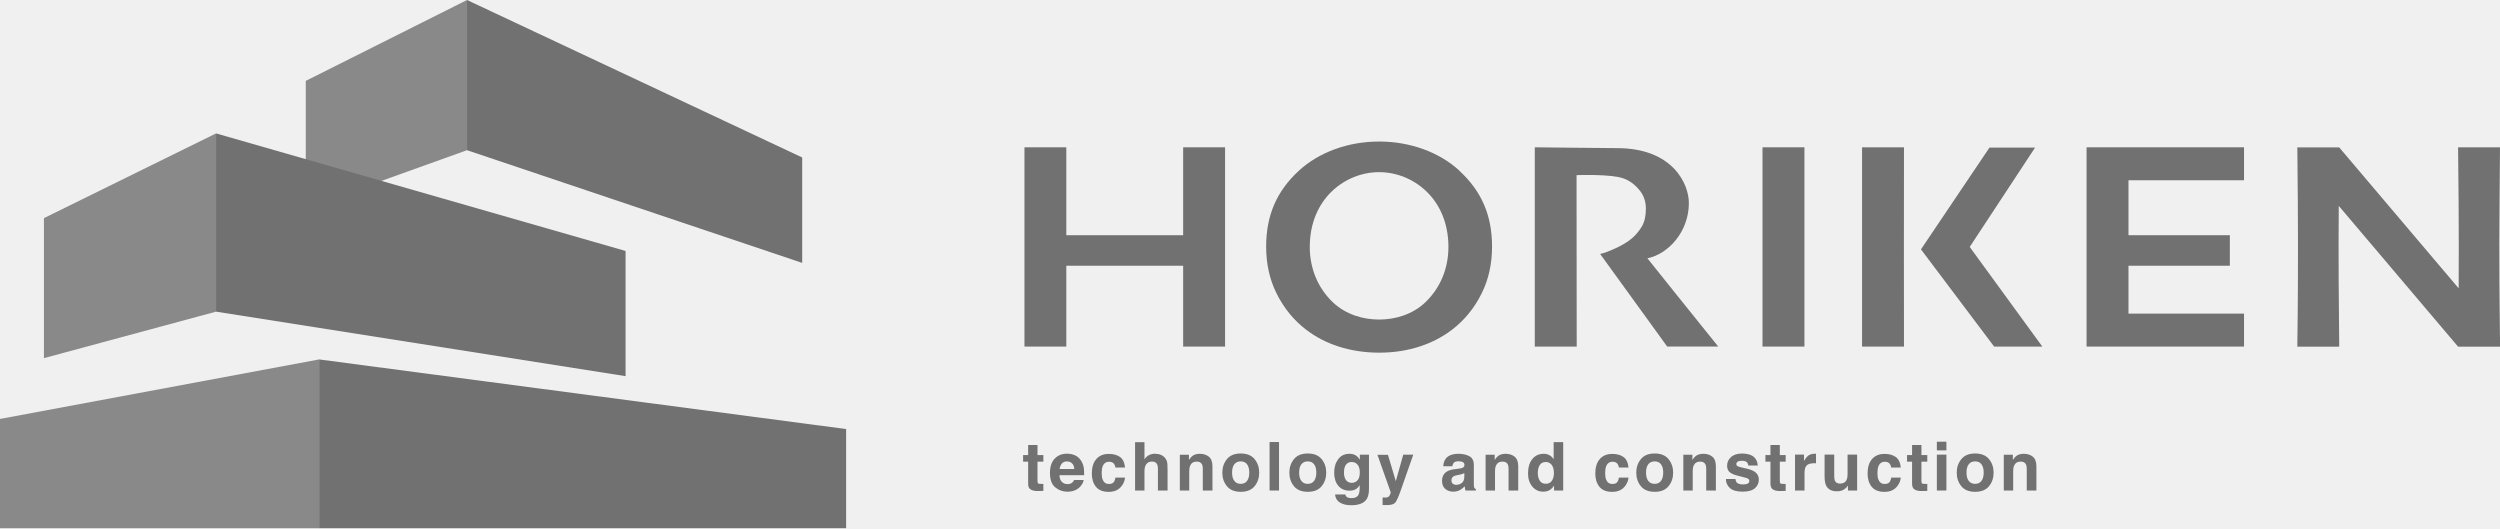
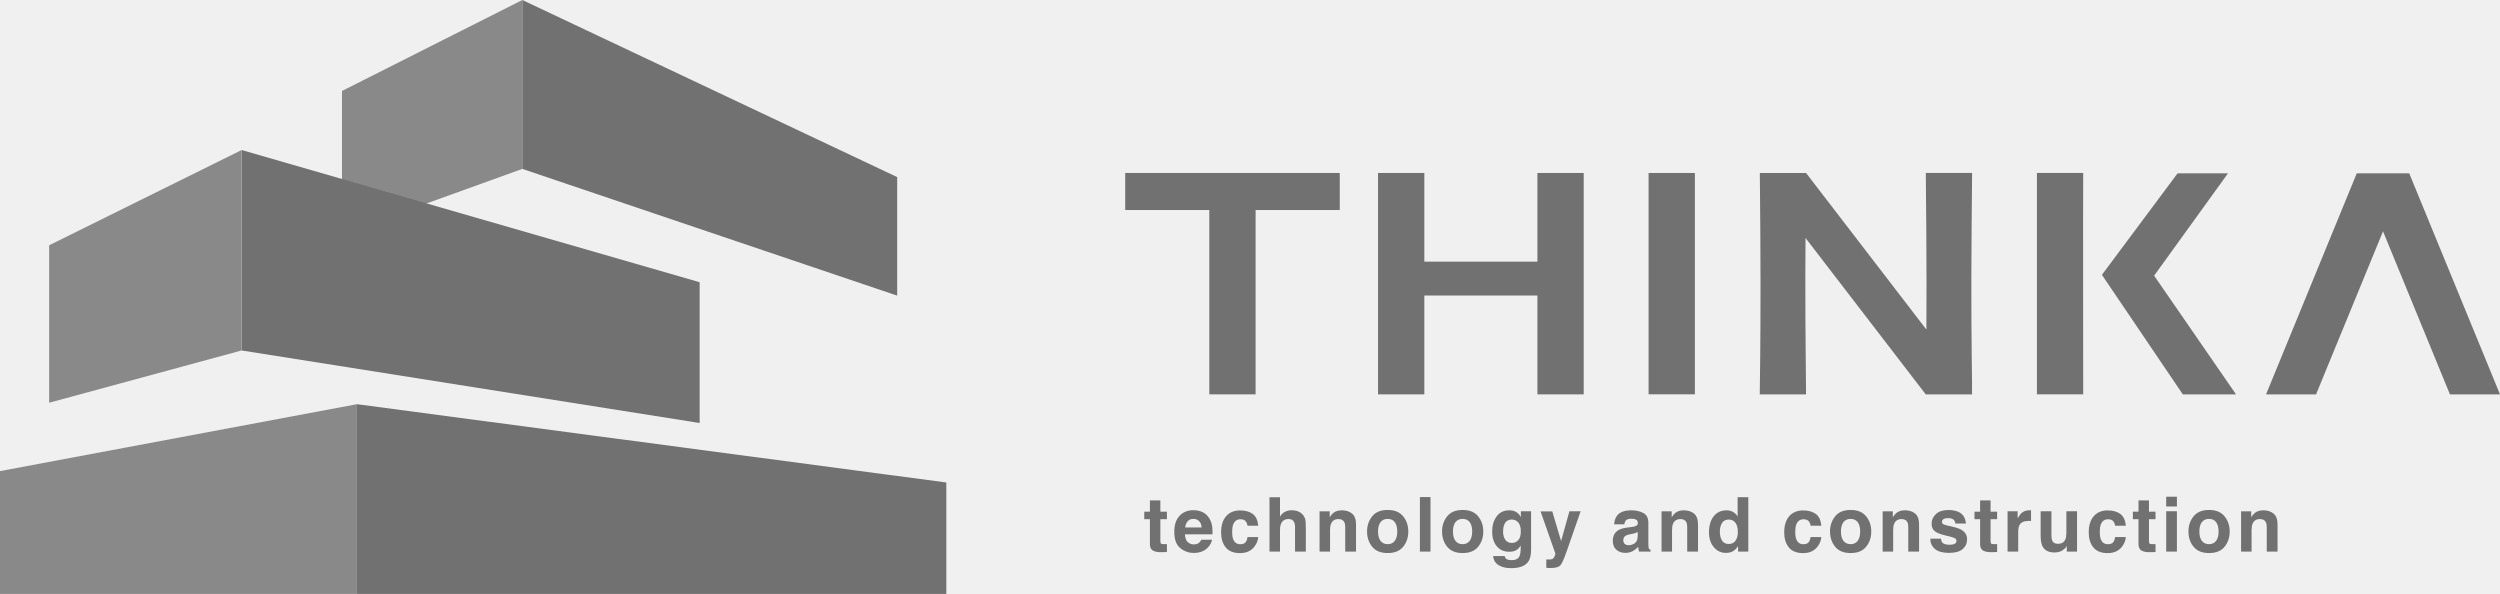
- <svg xmlns="http://www.w3.org/2000/svg" width="213" height="45" viewBox="0 0 213 45" fill="none">
-   <g clip-path="url(#clip0_662_50811)">
-     <path d="M153.737 29.528H150.166V12.55H153.737V29.528Z" fill="#727171" />
-     <path d="M191.191 15.358V12.55H181.347H178.267H177.776V29.528H178.267H181.347H191.191V26.72H181.347V22.641H189.983V20.04H181.347V15.358H191.191Z" fill="#727171" />
-     <path d="M100.805 12.55V20.04H90.85V12.55H87.284V29.528H90.85V22.641H100.805V29.528H104.376V12.55H100.805Z" fill="#727171" />
-     <path d="M124.349 14.548C122.632 12.964 120.137 12.058 117.504 12.058C114.871 12.058 112.376 12.964 110.659 14.548C108.761 16.3 107.876 18.359 107.876 21.021C107.876 22.456 108.164 23.776 108.734 24.942C110.097 27.737 112.345 28.969 113.991 29.506C115.075 29.862 116.247 30.043 117.477 30.047H117.499H117.522C118.752 30.047 119.924 29.862 121.008 29.506C122.654 28.965 124.902 27.737 126.265 24.942C126.835 23.776 127.123 22.456 127.123 21.021C127.123 18.359 126.238 16.3 124.34 14.548H124.349ZM121.442 25.756C120.336 26.804 118.862 27.226 117.504 27.226C116.141 27.226 114.668 26.804 113.562 25.756C112.292 24.551 111.593 22.879 111.593 21.044C111.593 16.903 114.637 14.667 117.499 14.667C120.362 14.667 123.406 16.903 123.406 21.044C123.406 22.879 122.707 24.551 121.437 25.756H121.442Z" fill="#727171" />
-     <path d="M140.357 22.007C142.149 21.646 143.892 19.736 143.892 17.294C143.892 15.701 142.552 12.621 137.773 12.621C136.844 12.621 130.964 12.55 130.764 12.55V29.528H134.335L134.322 14.922C134.424 14.922 137.251 14.812 138.33 15.204C138.915 15.415 139.379 15.811 139.72 16.247C140.06 16.682 140.229 17.189 140.229 17.774C140.229 18.39 140.118 18.892 139.897 19.274C139.676 19.657 139.388 20.005 139.038 20.308C138.671 20.612 138.211 20.894 137.662 21.145C137.114 21.4 136.671 21.563 136.331 21.637L142.043 29.523H146.392C144.87 27.653 140.357 22.003 140.357 22.003V22.007Z" fill="#727171" />
-     <path d="M162.219 12.55H158.648V29.528H162.219C162.219 29.528 162.201 13.804 162.219 12.55Z" fill="#727171" />
-     <path d="M174.006 29.528L167.82 21.039L173.387 12.577H169.502L163.666 21.246L169.9 29.528H174.006Z" fill="#727171" />
-     <path d="M212.995 28.705C212.995 28.067 212.982 27.292 212.969 26.377C212.951 25.021 212.942 23.103 212.942 20.63C212.942 19.53 212.951 18.205 212.965 16.656C212.978 15.107 212.991 13.738 213 12.555H209.429C209.447 14.178 209.465 15.754 209.474 17.285C209.482 18.817 209.487 20.066 209.487 21.039C209.487 22.381 209.487 23.556 209.478 24.564L199.301 12.559H195.731C195.731 12.832 195.735 13.105 195.74 13.378H195.731L195.74 13.391C195.753 14.724 195.766 16.022 195.775 17.29C195.784 18.821 195.788 20.071 195.788 21.043C195.788 23.428 195.779 25.281 195.766 26.614C195.753 27.943 195.74 28.92 195.731 29.536H199.301C199.301 28.793 199.293 27.741 199.275 26.386C199.257 25.03 199.248 23.112 199.248 20.639C199.248 19.754 199.253 18.72 199.262 17.541L209.429 29.536H213C213 29.299 213 29.021 213 28.718L212.995 28.705Z" fill="#727171" />
-     <path d="M88.894 41.224V41.823L88.514 41.836C88.133 41.849 87.877 41.783 87.735 41.642C87.647 41.55 87.598 41.409 87.598 41.22V39.336H87.169V38.769H87.598V37.915H88.395V38.769H88.894V39.336H88.395V40.951C88.395 41.079 88.412 41.154 88.443 41.185C88.474 41.215 88.572 41.229 88.735 41.229C88.762 41.229 88.784 41.229 88.815 41.229C88.841 41.229 88.868 41.229 88.894 41.229V41.224Z" fill="#727171" />
-     <path d="M92.328 40.894C92.306 41.075 92.213 41.259 92.045 41.449C91.779 41.743 91.412 41.893 90.939 41.893C90.549 41.893 90.204 41.766 89.903 41.519C89.603 41.273 89.457 40.859 89.457 40.296C89.457 39.768 89.589 39.363 89.859 39.077C90.129 38.795 90.479 38.654 90.908 38.654C91.164 38.654 91.394 38.703 91.598 38.795C91.802 38.892 91.974 39.041 92.107 39.248C92.226 39.429 92.306 39.64 92.341 39.878C92.364 40.019 92.372 40.221 92.368 40.485H90.266C90.279 40.793 90.372 41.009 90.558 41.132C90.669 41.207 90.802 41.246 90.961 41.246C91.125 41.246 91.262 41.198 91.364 41.105C91.421 41.057 91.47 40.987 91.514 40.894H92.332H92.328ZM91.532 39.957C91.518 39.746 91.452 39.587 91.337 39.477C91.222 39.367 91.076 39.314 90.908 39.314C90.722 39.314 90.576 39.372 90.474 39.49C90.372 39.605 90.306 39.763 90.279 39.961H91.527L91.532 39.957Z" fill="#727171" />
-     <path d="M95.859 39.834H95.036C95.023 39.719 94.983 39.618 94.921 39.526C94.832 39.403 94.691 39.341 94.501 39.341C94.231 39.341 94.045 39.473 93.943 39.742C93.89 39.882 93.863 40.072 93.863 40.309C93.863 40.547 93.89 40.714 93.943 40.85C94.04 41.106 94.217 41.233 94.483 41.233C94.669 41.233 94.806 41.185 94.885 41.084C94.965 40.982 95.014 40.85 95.031 40.692H95.85C95.832 40.934 95.744 41.163 95.585 41.383C95.332 41.73 94.961 41.907 94.465 41.907C93.97 41.907 93.607 41.761 93.372 41.471C93.138 41.18 93.023 40.802 93.023 40.336C93.023 39.812 93.151 39.403 93.408 39.108C93.664 38.817 94.018 38.672 94.474 38.672C94.859 38.672 95.173 38.76 95.421 38.932C95.669 39.103 95.81 39.407 95.854 39.843L95.859 39.834Z" fill="#727171" />
-     <path d="M99.478 39.997V41.792H98.655V39.935C98.655 39.772 98.629 39.636 98.571 39.535C98.496 39.394 98.359 39.323 98.155 39.323C97.952 39.323 97.784 39.394 97.673 39.535C97.562 39.675 97.509 39.878 97.509 40.137V41.792H96.709V37.673H97.509V39.134C97.624 38.958 97.761 38.835 97.912 38.764C98.067 38.694 98.226 38.659 98.394 38.659C98.585 38.659 98.757 38.69 98.912 38.756C99.067 38.822 99.195 38.923 99.293 39.055C99.376 39.169 99.43 39.288 99.447 39.407C99.465 39.526 99.474 39.724 99.474 39.997H99.478Z" fill="#727171" />
-     <path d="M101.965 39.328C101.691 39.328 101.505 39.442 101.403 39.671C101.35 39.794 101.323 39.948 101.323 40.138V41.792H100.522V38.742H101.297V39.187C101.399 39.029 101.496 38.919 101.589 38.848C101.753 38.725 101.965 38.663 102.217 38.663C102.536 38.663 102.797 38.747 102.996 38.91C103.199 39.077 103.301 39.35 103.301 39.733V41.792H102.478V39.935C102.478 39.772 102.456 39.649 102.412 39.565C102.332 39.407 102.182 39.328 101.96 39.328H101.965Z" fill="#727171" />
-     <path d="M106.894 39.121C107.155 39.442 107.283 39.825 107.283 40.269C107.283 40.714 107.155 41.101 106.894 41.422C106.633 41.743 106.239 41.902 105.712 41.902C105.186 41.902 104.792 41.743 104.531 41.422C104.27 41.101 104.142 40.718 104.142 40.269C104.142 39.821 104.27 39.446 104.531 39.121C104.792 38.795 105.186 38.637 105.712 38.637C106.239 38.637 106.633 38.8 106.894 39.121ZM105.708 39.31C105.473 39.31 105.292 39.394 105.164 39.556C105.035 39.724 104.973 39.957 104.973 40.265C104.973 40.573 105.035 40.806 105.164 40.973C105.292 41.141 105.473 41.224 105.708 41.224C105.942 41.224 106.124 41.141 106.248 40.973C106.376 40.806 106.438 40.569 106.438 40.265C106.438 39.961 106.376 39.724 106.248 39.556C106.124 39.389 105.942 39.31 105.708 39.31Z" fill="#727171" />
-     <path d="M108.168 37.66H108.973V41.792H108.168V37.66Z" fill="#727171" />
-     <path d="M112.606 39.121C112.867 39.442 112.995 39.825 112.995 40.269C112.995 40.714 112.867 41.101 112.606 41.422C112.345 41.743 111.951 41.902 111.424 41.902C110.898 41.902 110.504 41.743 110.243 41.422C109.982 41.101 109.854 40.718 109.854 40.269C109.854 39.821 109.982 39.446 110.243 39.121C110.504 38.795 110.898 38.637 111.424 38.637C111.951 38.637 112.345 38.8 112.606 39.121ZM111.42 39.31C111.186 39.31 111.004 39.394 110.876 39.556C110.748 39.724 110.686 39.957 110.686 40.265C110.686 40.573 110.748 40.806 110.876 40.973C111.004 41.141 111.186 41.224 111.42 41.224C111.655 41.224 111.836 41.141 111.96 40.973C112.084 40.806 112.15 40.569 112.15 40.265C112.15 39.961 112.088 39.724 111.96 39.556C111.836 39.389 111.655 39.31 111.42 39.31Z" fill="#727171" />
-     <path d="M114.73 42.329C114.818 42.404 114.96 42.439 115.168 42.439C115.455 42.439 115.65 42.342 115.747 42.149C115.809 42.025 115.845 41.819 115.845 41.528V41.33C115.77 41.462 115.686 41.559 115.597 41.625C115.438 41.748 115.23 41.805 114.973 41.805C114.579 41.805 114.261 41.669 114.026 41.392C113.792 41.114 113.672 40.74 113.672 40.27C113.672 39.799 113.787 39.433 114.013 39.125C114.239 38.817 114.562 38.663 114.982 38.663C115.137 38.663 115.27 38.685 115.385 38.734C115.579 38.813 115.739 38.963 115.858 39.178V38.738H116.637V41.638C116.637 42.034 116.57 42.329 116.438 42.531C116.208 42.875 115.77 43.046 115.119 43.046C114.725 43.046 114.407 42.971 114.159 42.817C113.911 42.663 113.774 42.435 113.748 42.131H114.624C114.646 42.223 114.681 42.294 114.734 42.333L114.73 42.329ZM114.593 40.749C114.703 41.009 114.898 41.136 115.181 41.136C115.367 41.136 115.526 41.066 115.659 40.925C115.792 40.784 115.854 40.56 115.854 40.252C115.854 39.962 115.792 39.742 115.668 39.592C115.544 39.442 115.38 39.363 115.172 39.363C114.889 39.363 114.694 39.495 114.588 39.759C114.531 39.9 114.504 40.072 114.504 40.278C114.504 40.454 114.535 40.613 114.593 40.754V40.749Z" fill="#727171" />
-     <path d="M118.924 40.991L119.557 38.738H120.411L119.358 41.744C119.154 42.325 118.995 42.681 118.876 42.822C118.756 42.963 118.522 43.033 118.163 43.033C118.092 43.033 118.035 43.033 117.991 43.033C117.946 43.033 117.884 43.029 117.796 43.024V42.386H117.898C117.977 42.395 118.053 42.391 118.123 42.386C118.194 42.377 118.256 42.355 118.305 42.32C118.353 42.289 118.393 42.223 118.438 42.122C118.482 42.021 118.495 41.959 118.486 41.937L117.358 38.747H118.252L118.924 41V40.991Z" fill="#727171" />
-     <path d="M123.185 39.068C123.397 38.8 123.76 38.663 124.278 38.663C124.614 38.663 124.915 38.729 125.176 38.861C125.437 38.993 125.57 39.244 125.57 39.614V41.018C125.57 41.114 125.57 41.233 125.574 41.37C125.579 41.475 125.596 41.546 125.623 41.581C125.65 41.616 125.689 41.647 125.742 41.673V41.792H124.866C124.84 41.73 124.827 41.673 124.818 41.616C124.809 41.563 124.8 41.502 124.796 41.431C124.685 41.55 124.557 41.651 124.411 41.739C124.238 41.836 124.043 41.889 123.822 41.889C123.543 41.889 123.313 41.81 123.132 41.651C122.951 41.493 122.862 41.269 122.862 40.978C122.862 40.604 123.008 40.331 123.3 40.16C123.459 40.067 123.694 40.001 124.004 39.966L124.278 39.931C124.428 39.913 124.535 39.887 124.597 39.86C124.712 39.812 124.769 39.737 124.769 39.631C124.769 39.508 124.725 39.42 124.636 39.372C124.548 39.323 124.42 39.301 124.251 39.301C124.061 39.301 123.928 39.35 123.849 39.442C123.791 39.513 123.756 39.605 123.738 39.724H122.964C122.982 39.455 123.057 39.235 123.189 39.064L123.185 39.068ZM123.782 41.216C123.858 41.277 123.951 41.308 124.057 41.308C124.229 41.308 124.389 41.26 124.535 41.158C124.681 41.057 124.756 40.872 124.76 40.604V40.305C124.712 40.336 124.658 40.362 124.605 40.38C124.552 40.401 124.481 40.419 124.393 40.437L124.212 40.472C124.043 40.503 123.92 40.538 123.849 40.582C123.725 40.657 123.663 40.767 123.663 40.921C123.663 41.057 123.703 41.154 123.778 41.216H123.782Z" fill="#727171" />
-     <path d="M128.017 39.328C127.743 39.328 127.557 39.442 127.455 39.671C127.402 39.794 127.375 39.948 127.375 40.138V41.792H126.574V38.742H127.349V39.187C127.451 39.029 127.548 38.919 127.641 38.848C127.805 38.725 128.017 38.663 128.269 38.663C128.588 38.663 128.849 38.747 129.048 38.91C129.251 39.077 129.353 39.35 129.353 39.733V41.792H128.53V39.935C128.53 39.772 128.508 39.649 128.464 39.565C128.384 39.407 128.234 39.328 128.012 39.328H128.017Z" fill="#727171" />
-     <path d="M133.185 37.664V41.792H132.406V41.37C132.291 41.55 132.158 41.682 132.012 41.766C131.866 41.849 131.685 41.889 131.463 41.889C131.105 41.889 130.804 41.744 130.556 41.458C130.313 41.167 130.189 40.797 130.189 40.344C130.189 39.825 130.309 39.411 130.552 39.112C130.795 38.813 131.118 38.663 131.521 38.663C131.707 38.663 131.871 38.703 132.017 38.786C132.163 38.87 132.278 38.98 132.371 39.125V37.669H133.185V37.664ZM131.021 40.283C131.021 40.564 131.079 40.789 131.189 40.96C131.3 41.132 131.468 41.216 131.698 41.216C131.928 41.216 132.101 41.132 132.216 40.965C132.331 40.797 132.393 40.578 132.393 40.309C132.393 39.935 132.3 39.667 132.109 39.508C131.994 39.411 131.857 39.363 131.702 39.363C131.468 39.363 131.295 39.451 131.185 39.627C131.074 39.803 131.021 40.023 131.021 40.283Z" fill="#727171" />
-     <path d="M138.755 39.834H137.932C137.919 39.719 137.879 39.618 137.817 39.526C137.729 39.403 137.587 39.341 137.397 39.341C137.127 39.341 136.941 39.473 136.839 39.742C136.786 39.882 136.76 40.072 136.76 40.309C136.76 40.547 136.786 40.714 136.839 40.85C136.937 41.106 137.114 41.233 137.379 41.233C137.565 41.233 137.702 41.185 137.782 41.084C137.862 40.982 137.91 40.85 137.928 40.692H138.746C138.729 40.934 138.64 41.163 138.481 41.383C138.229 41.73 137.857 41.907 137.362 41.907C136.866 41.907 136.503 41.761 136.269 41.471C136.034 41.18 135.919 40.802 135.919 40.336C135.919 39.812 136.048 39.403 136.304 39.108C136.561 38.817 136.919 38.672 137.37 38.672C137.755 38.672 138.07 38.76 138.317 38.932C138.565 39.103 138.707 39.407 138.751 39.843L138.755 39.834Z" fill="#727171" />
-     <path d="M142.162 39.121C142.423 39.442 142.552 39.825 142.552 40.269C142.552 40.714 142.423 41.101 142.162 41.422C141.901 41.743 141.507 41.902 140.981 41.902C140.454 41.902 140.061 41.743 139.8 41.422C139.538 41.101 139.41 40.718 139.41 40.269C139.41 39.821 139.538 39.446 139.8 39.121C140.061 38.795 140.454 38.637 140.981 38.637C141.507 38.637 141.901 38.8 142.162 39.121ZM140.976 39.31C140.742 39.31 140.561 39.394 140.432 39.556C140.304 39.724 140.242 39.957 140.242 40.265C140.242 40.573 140.304 40.806 140.432 40.973C140.561 41.141 140.742 41.224 140.976 41.224C141.211 41.224 141.392 41.141 141.516 40.973C141.64 40.806 141.707 40.569 141.707 40.265C141.707 39.961 141.645 39.724 141.516 39.556C141.388 39.389 141.211 39.31 140.976 39.31Z" fill="#727171" />
-     <path d="M144.861 39.328C144.587 39.328 144.401 39.442 144.299 39.671C144.246 39.794 144.22 39.948 144.22 40.138V41.792H143.419V38.742H144.193V39.187C144.295 39.029 144.392 38.919 144.485 38.848C144.649 38.725 144.861 38.663 145.114 38.663C145.432 38.663 145.693 38.747 145.892 38.91C146.096 39.077 146.193 39.35 146.193 39.733V41.792H145.37V39.935C145.37 39.772 145.348 39.649 145.304 39.565C145.224 39.407 145.074 39.328 144.853 39.328H144.861Z" fill="#727171" />
-     <path d="M149.348 38.874C149.587 39.028 149.728 39.292 149.764 39.666H148.958C148.945 39.565 148.918 39.482 148.87 39.42C148.781 39.31 148.631 39.257 148.419 39.257C148.242 39.257 148.118 39.284 148.047 39.336C147.976 39.389 147.936 39.455 147.936 39.526C147.936 39.618 147.976 39.684 148.056 39.724C148.135 39.768 148.414 39.843 148.892 39.944C149.211 40.019 149.449 40.133 149.613 40.282C149.772 40.437 149.852 40.626 149.852 40.859C149.852 41.163 149.737 41.409 149.511 41.603C149.286 41.796 148.936 41.889 148.463 41.889C147.989 41.889 147.622 41.788 147.392 41.585C147.162 41.383 147.047 41.123 147.047 40.811H147.861C147.879 40.951 147.914 41.053 147.972 41.114C148.073 41.22 148.255 41.273 148.525 41.273C148.684 41.273 148.808 41.251 148.901 41.202C148.994 41.154 149.042 41.083 149.042 40.991C149.042 40.899 149.003 40.833 148.932 40.784C148.857 40.736 148.578 40.657 148.096 40.542C147.746 40.454 147.503 40.349 147.361 40.221C147.219 40.093 147.149 39.913 147.149 39.671C147.149 39.389 147.259 39.147 147.48 38.945C147.702 38.742 148.016 38.641 148.423 38.641C148.808 38.641 149.118 38.716 149.361 38.87L149.348 38.874Z" fill="#727171" />
-     <path d="M152.14 41.224V41.823L151.759 41.836C151.379 41.849 151.118 41.783 150.98 41.642C150.892 41.55 150.843 41.409 150.843 41.22V39.336H150.414V38.769H150.843V37.915H151.64V38.769H152.14V39.336H151.64V40.951C151.64 41.079 151.657 41.154 151.688 41.185C151.719 41.215 151.817 41.229 151.98 41.229C152.007 41.229 152.029 41.229 152.056 41.229C152.082 41.229 152.109 41.229 152.135 41.229L152.14 41.224Z" fill="#727171" />
-     <path d="M154.489 39.473C154.166 39.473 153.949 39.578 153.839 39.785C153.777 39.904 153.746 40.084 153.746 40.331V41.792H152.936V38.733H153.701V39.266C153.825 39.063 153.932 38.923 154.024 38.848C154.175 38.725 154.37 38.659 154.613 38.659C154.626 38.659 154.64 38.659 154.653 38.659C154.662 38.659 154.688 38.659 154.724 38.659V39.477C154.675 39.473 154.626 39.468 154.586 39.464C154.547 39.46 154.516 39.464 154.489 39.464V39.473Z" fill="#727171" />
-     <path d="M157.449 41.361C157.449 41.361 157.423 41.396 157.392 41.444C157.361 41.493 157.325 41.532 157.285 41.568C157.157 41.678 157.038 41.757 156.918 41.796C156.799 41.836 156.662 41.858 156.507 41.858C156.051 41.858 155.746 41.695 155.586 41.37C155.498 41.189 155.454 40.925 155.454 40.578V38.734H156.277V40.578C156.277 40.754 156.299 40.881 156.339 40.969C156.414 41.123 156.555 41.202 156.772 41.202C157.046 41.202 157.237 41.092 157.334 40.872C157.387 40.754 157.414 40.595 157.414 40.397V38.734H158.228V41.792H157.445V41.361H157.449Z" fill="#727171" />
-     <path d="M161.953 39.834H161.13C161.117 39.719 161.077 39.618 161.015 39.526C160.927 39.403 160.785 39.341 160.595 39.341C160.325 39.341 160.139 39.473 160.038 39.742C159.984 39.882 159.958 40.072 159.958 40.309C159.958 40.547 159.984 40.714 160.038 40.85C160.135 41.106 160.312 41.233 160.577 41.233C160.763 41.233 160.9 41.185 160.98 41.084C161.06 40.982 161.108 40.85 161.126 40.692H161.945C161.927 40.934 161.838 41.163 161.679 41.383C161.427 41.73 161.055 41.907 160.56 41.907C160.064 41.907 159.701 41.761 159.467 41.471C159.232 41.18 159.117 40.802 159.117 40.336C159.117 39.812 159.245 39.403 159.502 39.108C159.759 38.813 160.117 38.672 160.568 38.672C160.953 38.672 161.268 38.76 161.515 38.932C161.759 39.103 161.905 39.407 161.949 39.843L161.953 39.834Z" fill="#727171" />
-     <path d="M164.206 41.224V41.823L163.825 41.836C163.445 41.849 163.183 41.783 163.046 41.642C162.958 41.55 162.909 41.409 162.909 41.22V39.336H162.48V38.769H162.909V37.915H163.706V38.769H164.206V39.336H163.706V40.951C163.706 41.079 163.723 41.154 163.754 41.185C163.785 41.215 163.883 41.229 164.046 41.229C164.073 41.229 164.095 41.229 164.126 41.229C164.152 41.229 164.179 41.229 164.206 41.229V41.224Z" fill="#727171" />
-     <path d="M165.834 37.633V38.373H165.02V37.633H165.834ZM165.834 38.734V41.792H165.02V38.734H165.834Z" fill="#727171" />
-     <path d="M169.466 39.121C169.728 39.442 169.856 39.825 169.856 40.269C169.856 40.714 169.728 41.101 169.466 41.422C169.205 41.743 168.812 41.902 168.285 41.902C167.759 41.902 167.365 41.743 167.104 41.422C166.843 41.105 166.714 40.718 166.714 40.269C166.714 39.821 166.843 39.446 167.104 39.121C167.365 38.795 167.759 38.637 168.285 38.637C168.812 38.637 169.205 38.8 169.466 39.121ZM168.281 39.31C168.046 39.31 167.865 39.394 167.736 39.556C167.608 39.724 167.546 39.957 167.546 40.265C167.546 40.573 167.608 40.806 167.736 40.973C167.865 41.141 168.046 41.224 168.281 41.224C168.515 41.224 168.697 41.141 168.82 40.973C168.949 40.806 169.011 40.569 169.011 40.265C169.011 39.961 168.949 39.724 168.82 39.556C168.697 39.389 168.515 39.31 168.281 39.31Z" fill="#727171" />
-     <path d="M172.165 39.328C171.891 39.328 171.705 39.442 171.603 39.671C171.55 39.794 171.524 39.948 171.524 40.138V41.792H170.723V38.742H171.497V39.187C171.599 39.029 171.696 38.919 171.789 38.848C171.953 38.725 172.165 38.663 172.418 38.663C172.736 38.663 172.997 38.747 173.196 38.91C173.4 39.077 173.502 39.35 173.502 39.733V41.792H172.679V39.935C172.679 39.772 172.656 39.649 172.612 39.565C172.533 39.407 172.382 39.328 172.161 39.328H172.165Z" fill="#727171" />
-     <path d="M39.79 12.797L26.052 17.725V6.891L39.79 0V12.797Z" fill="#898989" />
-     <path d="M18.406 26.553L53.299 32.049V21.382L18.406 11.367V26.553Z" fill="#727171" />
-     <path d="M27.189 45H0V35.693L27.189 30.623V45Z" fill="#898989" />
-     <path d="M72.09 36.555V45H27.189V30.623L72.09 36.555Z" fill="#727171" />
-     <path d="M68.347 13.417V22.399L39.79 12.797V0L68.347 13.417Z" fill="#727171" />
-     <path d="M3.743 18.584V30.514L18.406 26.553V11.367L3.743 18.584Z" fill="#898989" />
+ <svg xmlns="http://www.w3.org/2000/svg" id="_レイヤー_2" data-name="レイヤー 2" viewBox="0 0 430.43 102.26">
+   <defs>
+     <style>
+       .cls-1 {
+         fill: #727171;
+       }
+ 
+       .cls-2 {
+         fill: #898989;
+       }
+     </style>
+   </defs>
+   <g id="_レイヤー_1-2" data-name="レイヤー 1">
+     <g>
+       <g>
+         <g>
+           <path class="cls-1" d="M200.91,93.68v1.36l-.86.03c-.86.03-1.44-.12-1.76-.44-.2-.21-.31-.53-.31-.96v-4.28h-.97v-1.29h.97v-1.94h1.8v1.94h1.13v1.29h-1.13v3.67c0,.29.04.46.11.53.07.07.29.1.66.1.06,0,.11,0,.18,0,.06,0,.12,0,.18,0Z" />
+           <path class="cls-1" d="M208.67,92.93c-.05.41-.26.83-.64,1.26-.6.67-1.43,1.01-2.5,1.01-.88,0-1.66-.29-2.34-.85s-1.01-1.5-1.01-2.78c0-1.2.3-2.12.91-2.77.61-.64,1.4-.96,2.37-.96.58,0,1.1.11,1.56.32.46.22.85.56,1.15,1.03.27.41.45.89.53,1.43.05.32.07.78.06,1.38h-4.75c.03.7.24,1.19.66,1.47.25.17.55.26.91.26.37,0,.68-.11.91-.32.13-.11.24-.27.34-.48h1.85ZM206.88,90.8c-.03-.48-.18-.84-.44-1.09-.26-.25-.59-.37-.97-.37-.42,0-.75.13-.98.4-.23.26-.38.62-.44,1.07h2.82Z" />
+           <path class="cls-1" d="M216.65,90.52h-1.86c-.03-.26-.12-.49-.26-.7-.2-.28-.52-.42-.95-.42-.61,0-1.03.3-1.26.91-.12.32-.18.75-.18,1.29s.06.92.18,1.23c.22.58.62.87,1.22.87.42,0,.73-.11.91-.34s.29-.53.33-.89h1.85c-.04.55-.24,1.07-.6,1.57-.57.79-1.41,1.19-2.53,1.19s-1.94-.33-2.47-.99-.79-1.52-.79-2.58c0-1.19.29-2.12.87-2.79.58-.66,1.38-.99,2.41-.99.87,0,1.58.2,2.14.59.56.39.88,1.08.98,2.07Z" />
+           <path class="cls-1" d="M224.83,90.89v4.08h-1.86v-4.22c0-.37-.06-.68-.19-.91-.17-.32-.48-.48-.94-.48s-.84.16-1.09.48-.37.78-.37,1.37v3.76h-1.81v-9.36h1.81v3.32c.26-.4.57-.68.91-.84.35-.16.71-.24,1.09-.24.43,0,.82.07,1.17.22.35.15.64.38.86.68.19.26.31.53.35.8.04.27.06.72.06,1.34Z" />
+           <path class="cls-1" d="M230.45,89.37c-.62,0-1.04.26-1.27.78-.12.28-.18.63-.18,1.06v3.76h-1.81v-6.93h1.75v1.01c.23-.36.45-.61.66-.77.37-.28.85-.42,1.42-.42.72,0,1.31.19,1.76.56.46.38.69,1,.69,1.87v4.68h-1.86v-4.22c0-.37-.05-.65-.15-.84-.18-.36-.52-.54-1.02-.54Z" />
+           <path class="cls-1" d="M241.59,88.9c.59.73.88,1.6.88,2.61s-.29,1.89-.88,2.62-1.48,1.09-2.67,1.09-2.08-.36-2.67-1.09-.88-1.6-.88-2.62.29-1.87.88-2.61,1.48-1.1,2.67-1.1,2.08.37,2.67,1.1ZM238.92,89.34c-.53,0-.94.19-1.23.56-.29.38-.43.91-.43,1.61s.14,1.23.43,1.61.7.57,1.23.57.94-.19,1.22-.57c.29-.38.43-.92.43-1.61s-.14-1.23-.43-1.61c-.28-.38-.69-.56-1.22-.56Z" />
+           <path class="cls-1" d="M244.47,85.58h1.82v9.39h-1.82v-9.39Z" />
+           <path class="cls-1" d="M254.5,88.9c.59.73.88,1.6.88,2.61s-.29,1.89-.88,2.62-1.48,1.09-2.67,1.09-2.08-.36-2.67-1.09-.88-1.6-.88-2.62.29-1.87.88-2.61,1.48-1.1,2.67-1.1,2.08.37,2.67,1.1ZM251.82,89.34c-.53,0-.94.19-1.23.56-.29.38-.43.91-.43,1.61s.14,1.23.43,1.61c.29.38.7.57,1.23.57s.94-.19,1.22-.57.43-.92.43-1.61-.14-1.23-.43-1.61c-.28-.38-.69-.56-1.22-.56Z" />
+           <path class="cls-1" d="M259.3,96.19c.2.17.52.25.99.25.65,0,1.09-.22,1.31-.66.14-.28.22-.75.22-1.41v-.45c-.17.3-.36.52-.56.67-.36.28-.83.41-1.41.41-.89,0-1.61-.31-2.14-.94-.53-.63-.8-1.48-.8-2.55s.26-1.9.77-2.6c.51-.7,1.24-1.05,2.19-1.05.35,0,.65.05.91.16.44.18.8.52,1.07,1.01v-1h1.76v6.59c0,.9-.15,1.57-.45,2.03-.52.78-1.51,1.17-2.98,1.17-.89,0-1.61-.17-2.17-.52-.56-.35-.87-.87-.93-1.56h1.98c.05.21.13.37.25.46ZM258.99,92.6c.25.59.69.88,1.33.88.42,0,.78-.16,1.08-.48s.44-.83.44-1.53c0-.66-.14-1.16-.42-1.5-.28-.34-.65-.52-1.12-.52-.64,0-1.08.3-1.32.9-.13.32-.19.71-.19,1.18,0,.4.07.76.2,1.08Z" />
+           <path class="cls-1" d="M268.78,93.15l1.43-5.12h1.93l-2.38,6.83c-.46,1.32-.82,2.13-1.09,2.45s-.8.48-1.61.48c-.16,0-.29,0-.39,0-.1,0-.24-.01-.44-.02v-1.45h.23c.18.02.35.01.51,0,.16-.02.3-.07.41-.15.11-.07.2-.22.3-.45s.13-.37.11-.42l-2.55-7.25h2.02l1.52,5.12Z" />
+           <path class="cls-1" d="M278.41,88.78c.48-.61,1.3-.92,2.47-.92.76,0,1.44.15,2.03.45.59.3.89.87.89,1.71v3.19c0,.22,0,.49.01.8.01.24.05.4.11.48.06.08.15.15.27.21v.27h-1.98c-.06-.14-.09-.27-.11-.4-.02-.12-.04-.26-.05-.42-.25.27-.54.5-.87.7-.39.22-.83.34-1.33.34-.63,0-1.15-.18-1.56-.54-.41-.36-.61-.87-.61-1.53,0-.85.33-1.47.99-1.86.36-.21.89-.36,1.59-.44l.62-.08c.34-.04.58-.1.72-.16.26-.11.39-.28.39-.52,0-.28-.1-.48-.3-.59-.2-.11-.49-.16-.87-.16-.43,0-.73.11-.91.32-.13.16-.21.37-.25.64h-1.75c.04-.61.21-1.11.51-1.5ZM279.76,93.66c.17.14.38.21.62.21.39,0,.75-.11,1.08-.34.33-.23.5-.65.51-1.26v-.68c-.11.07-.23.13-.35.17-.12.05-.28.09-.48.13l-.41.08c-.38.07-.66.15-.82.25-.28.17-.42.42-.42.77,0,.31.09.53.26.67Z" />
+           <path class="cls-1" d="M289.33,89.37c-.62,0-1.04.26-1.27.78-.12.28-.18.63-.18,1.06v3.76h-1.81v-6.93h1.75v1.01c.23-.36.45-.61.66-.77.37-.28.85-.42,1.42-.42.72,0,1.31.19,1.76.56.46.38.69,1,.69,1.87v4.68h-1.86v-4.22c0-.37-.05-.65-.15-.84-.18-.36-.52-.54-1.02-.54Z" />
+           <path class="cls-1" d="M301.01,85.59v9.38h-1.76v-.96c-.26.41-.56.71-.89.9s-.74.28-1.24.28c-.81,0-1.49-.33-2.05-.98-.55-.66-.83-1.5-.83-2.53,0-1.18.27-2.12.82-2.8s1.28-1.02,2.19-1.02c.42,0,.79.09,1.12.28.33.19.59.44.8.77v-3.31h1.84ZM296.11,91.54c0,.64.13,1.15.38,1.54.25.39.63.58,1.15.58s.91-.19,1.17-.57.4-.88.4-1.49c0-.85-.21-1.46-.64-1.82-.26-.22-.57-.33-.92-.33-.53,0-.92.2-1.17.6-.25.4-.37.9-.37,1.49Z" />
+           <path class="cls-1" d="M313.6,90.52h-1.86c-.03-.26-.12-.49-.26-.7-.2-.28-.52-.42-.95-.42-.61,0-1.03.3-1.26.91-.12.32-.18.75-.18,1.29s.06.92.18,1.23c.22.58.62.87,1.22.87.42,0,.73-.11.91-.34s.29-.53.33-.89h1.85c-.04.55-.24,1.07-.6,1.57-.57.79-1.41,1.19-2.53,1.19s-1.94-.33-2.47-.99-.79-1.52-.79-2.58c0-1.19.29-2.12.87-2.79.58-.66,1.39-.99,2.41-.99.87,0,1.58.2,2.14.59s.88,1.08.98,2.07Z" />
+           <path class="cls-1" d="M321.3,88.9c.59.73.88,1.6.88,2.61s-.29,1.89-.88,2.62-1.48,1.09-2.67,1.09-2.08-.36-2.67-1.09-.88-1.6-.88-2.62.29-1.87.88-2.61,1.48-1.1,2.67-1.1,2.08.37,2.67,1.1ZM318.62,89.34c-.53,0-.94.19-1.23.56-.29.38-.43.91-.43,1.61s.14,1.23.43,1.61.7.57,1.23.57.94-.19,1.22-.57c.28-.38.43-.92.43-1.61s-.14-1.23-.43-1.61c-.29-.38-.69-.56-1.22-.56Z" />
+           <path class="cls-1" d="M327.4,89.37c-.62,0-1.04.26-1.27.78-.12.28-.18.63-.18,1.06v3.76h-1.81v-6.93h1.75v1.01c.23-.36.45-.61.66-.77.37-.28.85-.42,1.42-.42.72,0,1.31.19,1.76.56.46.38.68,1,.68,1.87v4.68h-1.86v-4.22c0-.37-.05-.65-.15-.84-.18-.36-.52-.54-1.02-.54Z" />
+           <path class="cls-1" d="M337.54,88.34c.54.35.86.95.94,1.8h-1.82c-.03-.23-.09-.42-.2-.56-.2-.25-.54-.37-1.02-.37-.4,0-.68.06-.84.18s-.25.27-.25.43c0,.21.09.36.27.45.18.1.81.27,1.89.5.72.17,1.26.43,1.63.77.36.35.54.78.54,1.31,0,.69-.26,1.25-.77,1.69s-1.3.65-2.37.65-1.9-.23-2.42-.69-.78-1.05-.78-1.76h1.84c.04.32.12.55.25.69.23.24.64.36,1.25.36.36,0,.64-.05.85-.16s.32-.27.32-.48-.09-.36-.25-.47c-.17-.11-.8-.29-1.89-.55-.79-.2-1.34-.44-1.66-.73-.32-.29-.48-.7-.48-1.25,0-.64.25-1.19.75-1.65s1.21-.69,2.13-.69c.87,0,1.57.17,2.12.52Z" />
+           <path class="cls-1" d="M343.85,93.68v1.36l-.86.03c-.86.03-1.45-.12-1.76-.44-.2-.21-.31-.53-.31-.96v-4.28h-.97v-1.29h.97v-1.94h1.8v1.94h1.13v1.29h-1.13v3.67c0,.29.04.46.11.53.07.07.29.1.66.1.06,0,.11,0,.17,0s.12,0,.18,0Z" />
+           <path class="cls-1" d="M349.16,89.7c-.73,0-1.22.24-1.47.71-.14.27-.21.68-.21,1.24v3.32h-1.83v-6.95h1.73v1.21c.28-.46.52-.78.73-.95.34-.28.78-.43,1.33-.43.03,0,.06,0,.09,0,.02,0,.08,0,.16,0v1.86c-.11-.01-.22-.02-.31-.03s-.16,0-.22,0Z" />
+           <path class="cls-1" d="M355.85,93.99s-.06.08-.13.19c-.07.11-.15.2-.24.28-.29.25-.56.43-.83.52-.27.09-.58.14-.93.14-1.03,0-1.72-.37-2.08-1.11-.2-.41-.3-1.01-.3-1.8v-4.19h1.86v4.19c0,.4.05.69.14.89.17.35.49.53.98.53.62,0,1.05-.25,1.27-.75.12-.27.18-.63.18-1.08v-3.78h1.84v6.95h-1.77v-.98Z" />
+           <path class="cls-1" d="M366.03,90.52h-1.86c-.03-.26-.12-.49-.26-.7-.2-.28-.52-.42-.95-.42-.61,0-1.03.3-1.26.91-.12.32-.18.75-.18,1.29s.06.92.18,1.23c.22.58.62.87,1.22.87.42,0,.73-.11.91-.34s.29-.53.33-.89h1.85c-.04.55-.24,1.07-.6,1.57-.57.79-1.41,1.19-2.53,1.19s-1.94-.33-2.47-.99c-.53-.66-.79-1.52-.79-2.58,0-1.19.29-2.12.87-2.79s1.39-.99,2.41-.99c.87,0,1.58.2,2.14.59.55.39.88,1.08.98,2.07Z" />
+           <path class="cls-1" d="M371.12,93.68v1.36l-.86.03c-.86.03-1.45-.12-1.76-.44-.2-.21-.31-.53-.31-.96v-4.28h-.97v-1.29h.97v-1.94h1.8v1.94h1.13v1.29h-1.13v3.67c0,.29.04.46.11.53.07.07.29.1.66.1.06,0,.11,0,.18,0,.06,0,.12,0,.18,0Z" />
+           <path class="cls-1" d="M374.8,85.52v1.68h-1.84v-1.68h1.84ZM374.8,88.02v6.95h-1.84v-6.95h1.84Z" />
+           <path class="cls-1" d="M383.01,88.9c.59.73.88,1.6.88,2.61s-.29,1.89-.88,2.62-1.48,1.09-2.67,1.09-2.08-.36-2.67-1.09c-.59-.72-.88-1.6-.88-2.62s.29-1.87.88-2.61,1.48-1.1,2.67-1.1,2.08.37,2.67,1.1ZM380.33,89.34c-.53,0-.94.19-1.23.56-.29.38-.43.91-.43,1.61s.14,1.23.43,1.61.7.57,1.23.57.94-.19,1.22-.57c.29-.38.43-.92.43-1.61s-.14-1.23-.43-1.61c-.28-.38-.69-.56-1.22-.56Z" />
+           <path class="cls-1" d="M389.11,89.37c-.62,0-1.04.26-1.27.78-.12.28-.18.63-.18,1.06v3.76h-1.81v-6.93h1.75v1.01c.23-.36.45-.61.66-.77.37-.28.85-.42,1.42-.42.72,0,1.31.19,1.76.56.46.38.69,1,.69,1.87v4.68h-1.86v-4.22c0-.37-.05-.65-.15-.84-.18-.36-.52-.54-1.02-.54Z" />
+         </g>
+         <g>
+           <polygon class="cls-2" points="89.93 29.08 58.88 40.28 58.88 15.66 89.93 0 89.93 29.08" />
+           <polygon class="cls-1" points="41.6 60.34 120.46 72.83 120.46 48.59 41.6 25.83 41.6 60.34" />
+           <polygon class="cls-2" points="61.45 102.26 0 102.26 0 81.11 61.45 69.59 61.45 102.26" />
+           <polygon class="cls-1" points="162.93 83.07 162.93 102.26 61.45 102.26 61.45 69.59 162.93 83.07" />
+           <polygon class="cls-1" points="154.47 30.49 154.47 50.9 89.93 29.08 89.93 0 154.47 30.49" />
+           <polygon class="cls-2" points="8.46 42.23 8.46 69.34 41.6 60.34 41.6 25.83 8.46 42.23" />
+         </g>
+       </g>
+       <g>
+         <rect class="cls-1" x="283.84" y="29.78" width="7.97" height="38.11" />
+         <polygon class="cls-1" points="193.73 36.16 208.21 36.16 208.21 67.9 216.18 67.9 216.18 36.16 230.67 36.16 230.67 29.78 193.73 29.78 193.73 36.16" />
+         <polygon class="cls-1" points="245.23 50.88 264.7 50.88 264.7 67.9 272.67 67.9 272.67 29.78 264.7 29.78 264.7 45.05 245.23 45.05 245.23 29.78 237.26 29.78 237.26 67.9 245.23 67.9 245.23 50.88" />
+         <path class="cls-1" d="M358.67,29.78h-7.97v38.11h7.97s-.04-35.3,0-38.11Z" />
+         <polygon class="cls-1" points="383.6 29.84 374.92 29.84 361.89 47.32 375.82 67.9 384.98 67.9 370.88 47.46 383.6 29.84" />
+         <path class="cls-1" d="M310.83,47.92c0-1.99.01-4.31.03-6.95l20.7,26.93h7.97c0-.54,0-1.16,0-1.84h0s0,0,0,0c0-1.43-.03-3.17-.06-5.23-.04-3.05-.06-7.35-.06-12.91,0-2.47.02-5.44.05-8.93.03-3.48.06-6.55.08-9.21h-7.97c.04,3.65.07,7.18.09,10.62.02,3.44.03,6.24.03,8.43,0,3.01,0,5.65-.02,7.91l-20.71-26.95h-7.97c0,.62.01,1.22.02,1.83h-.02s.02.03.02.03c.03,2.99.06,5.91.07,8.75.02,3.44.03,6.24.03,8.43,0,5.35-.02,9.52-.05,12.51-.03,2.99-.06,5.18-.08,6.56h7.97c0-1.67-.02-4.03-.06-7.07-.04-3.05-.06-7.35-.06-12.91Z" />
+         <polygon class="cls-1" points="414.8 29.84 405.77 29.84 390.15 67.9 398.76 67.9 410.29 39.83 421.81 67.9 430.43 67.9 414.8 29.84" />
+       </g>
+     </g>
  </g>
-   <defs>
-     <clipPath id="clip0_662_50811">
-       <rect width="213" height="45" fill="white" />
-     </clipPath>
-   </defs>
</svg>
